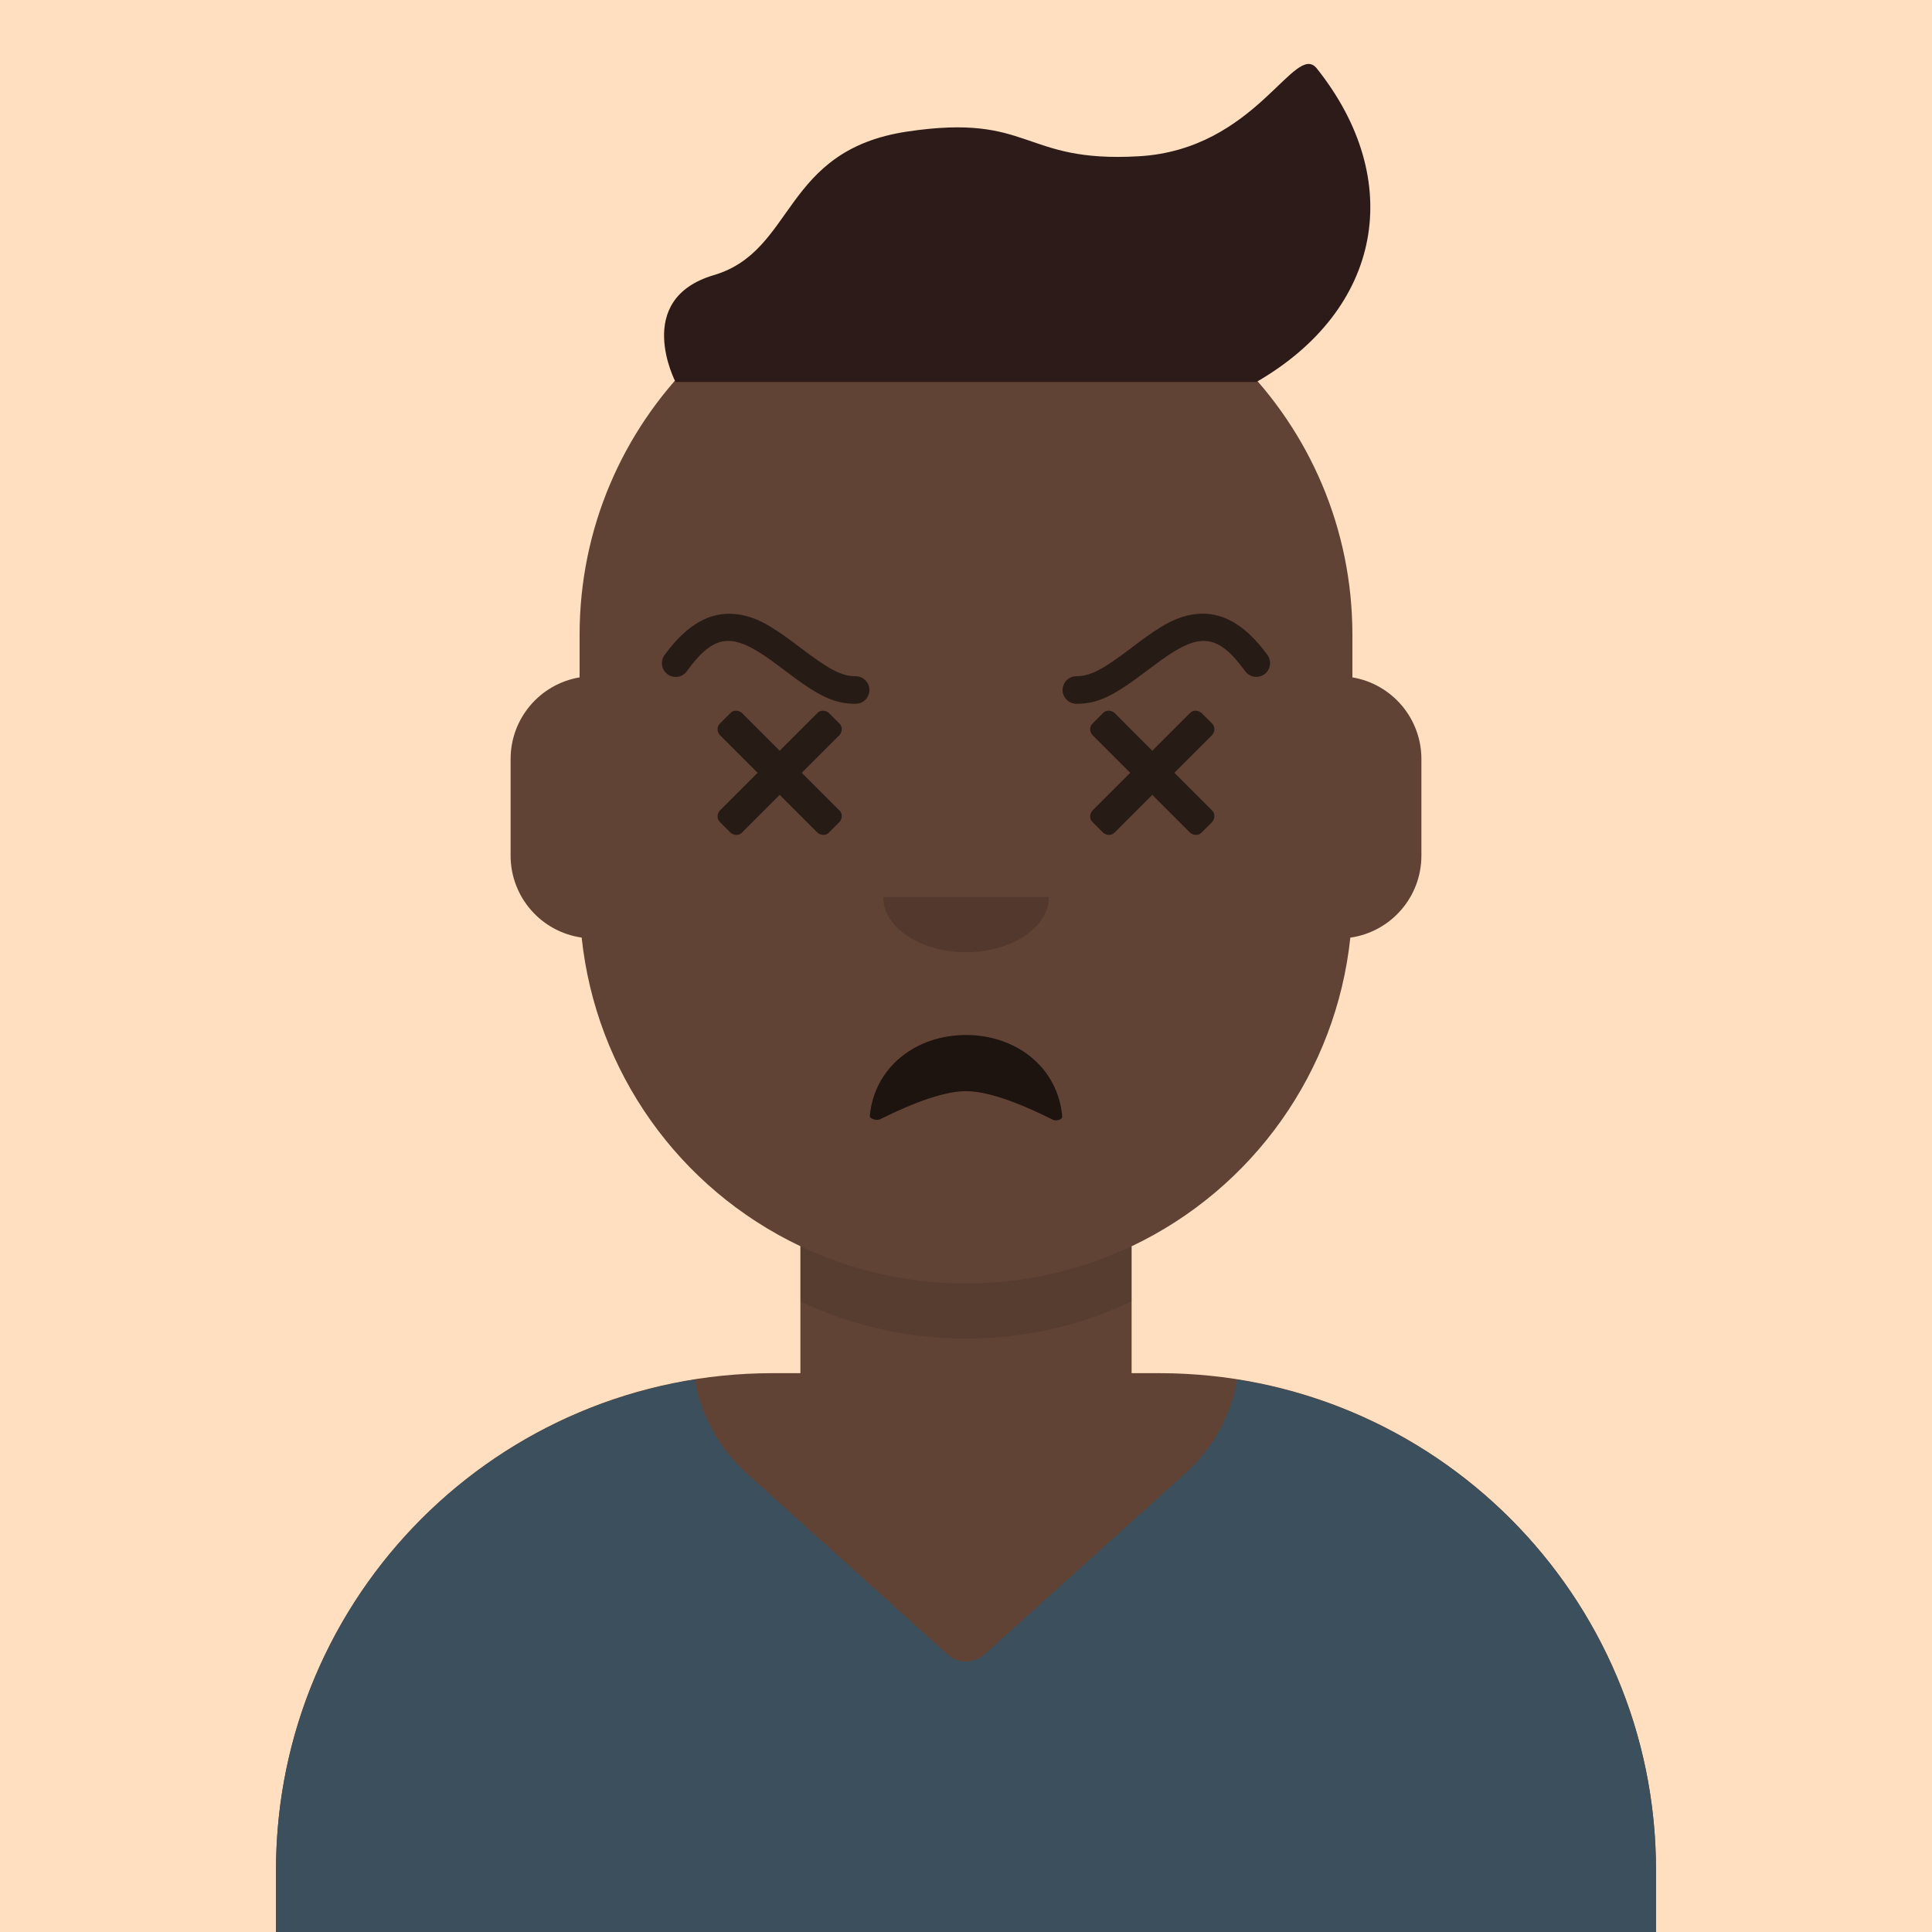
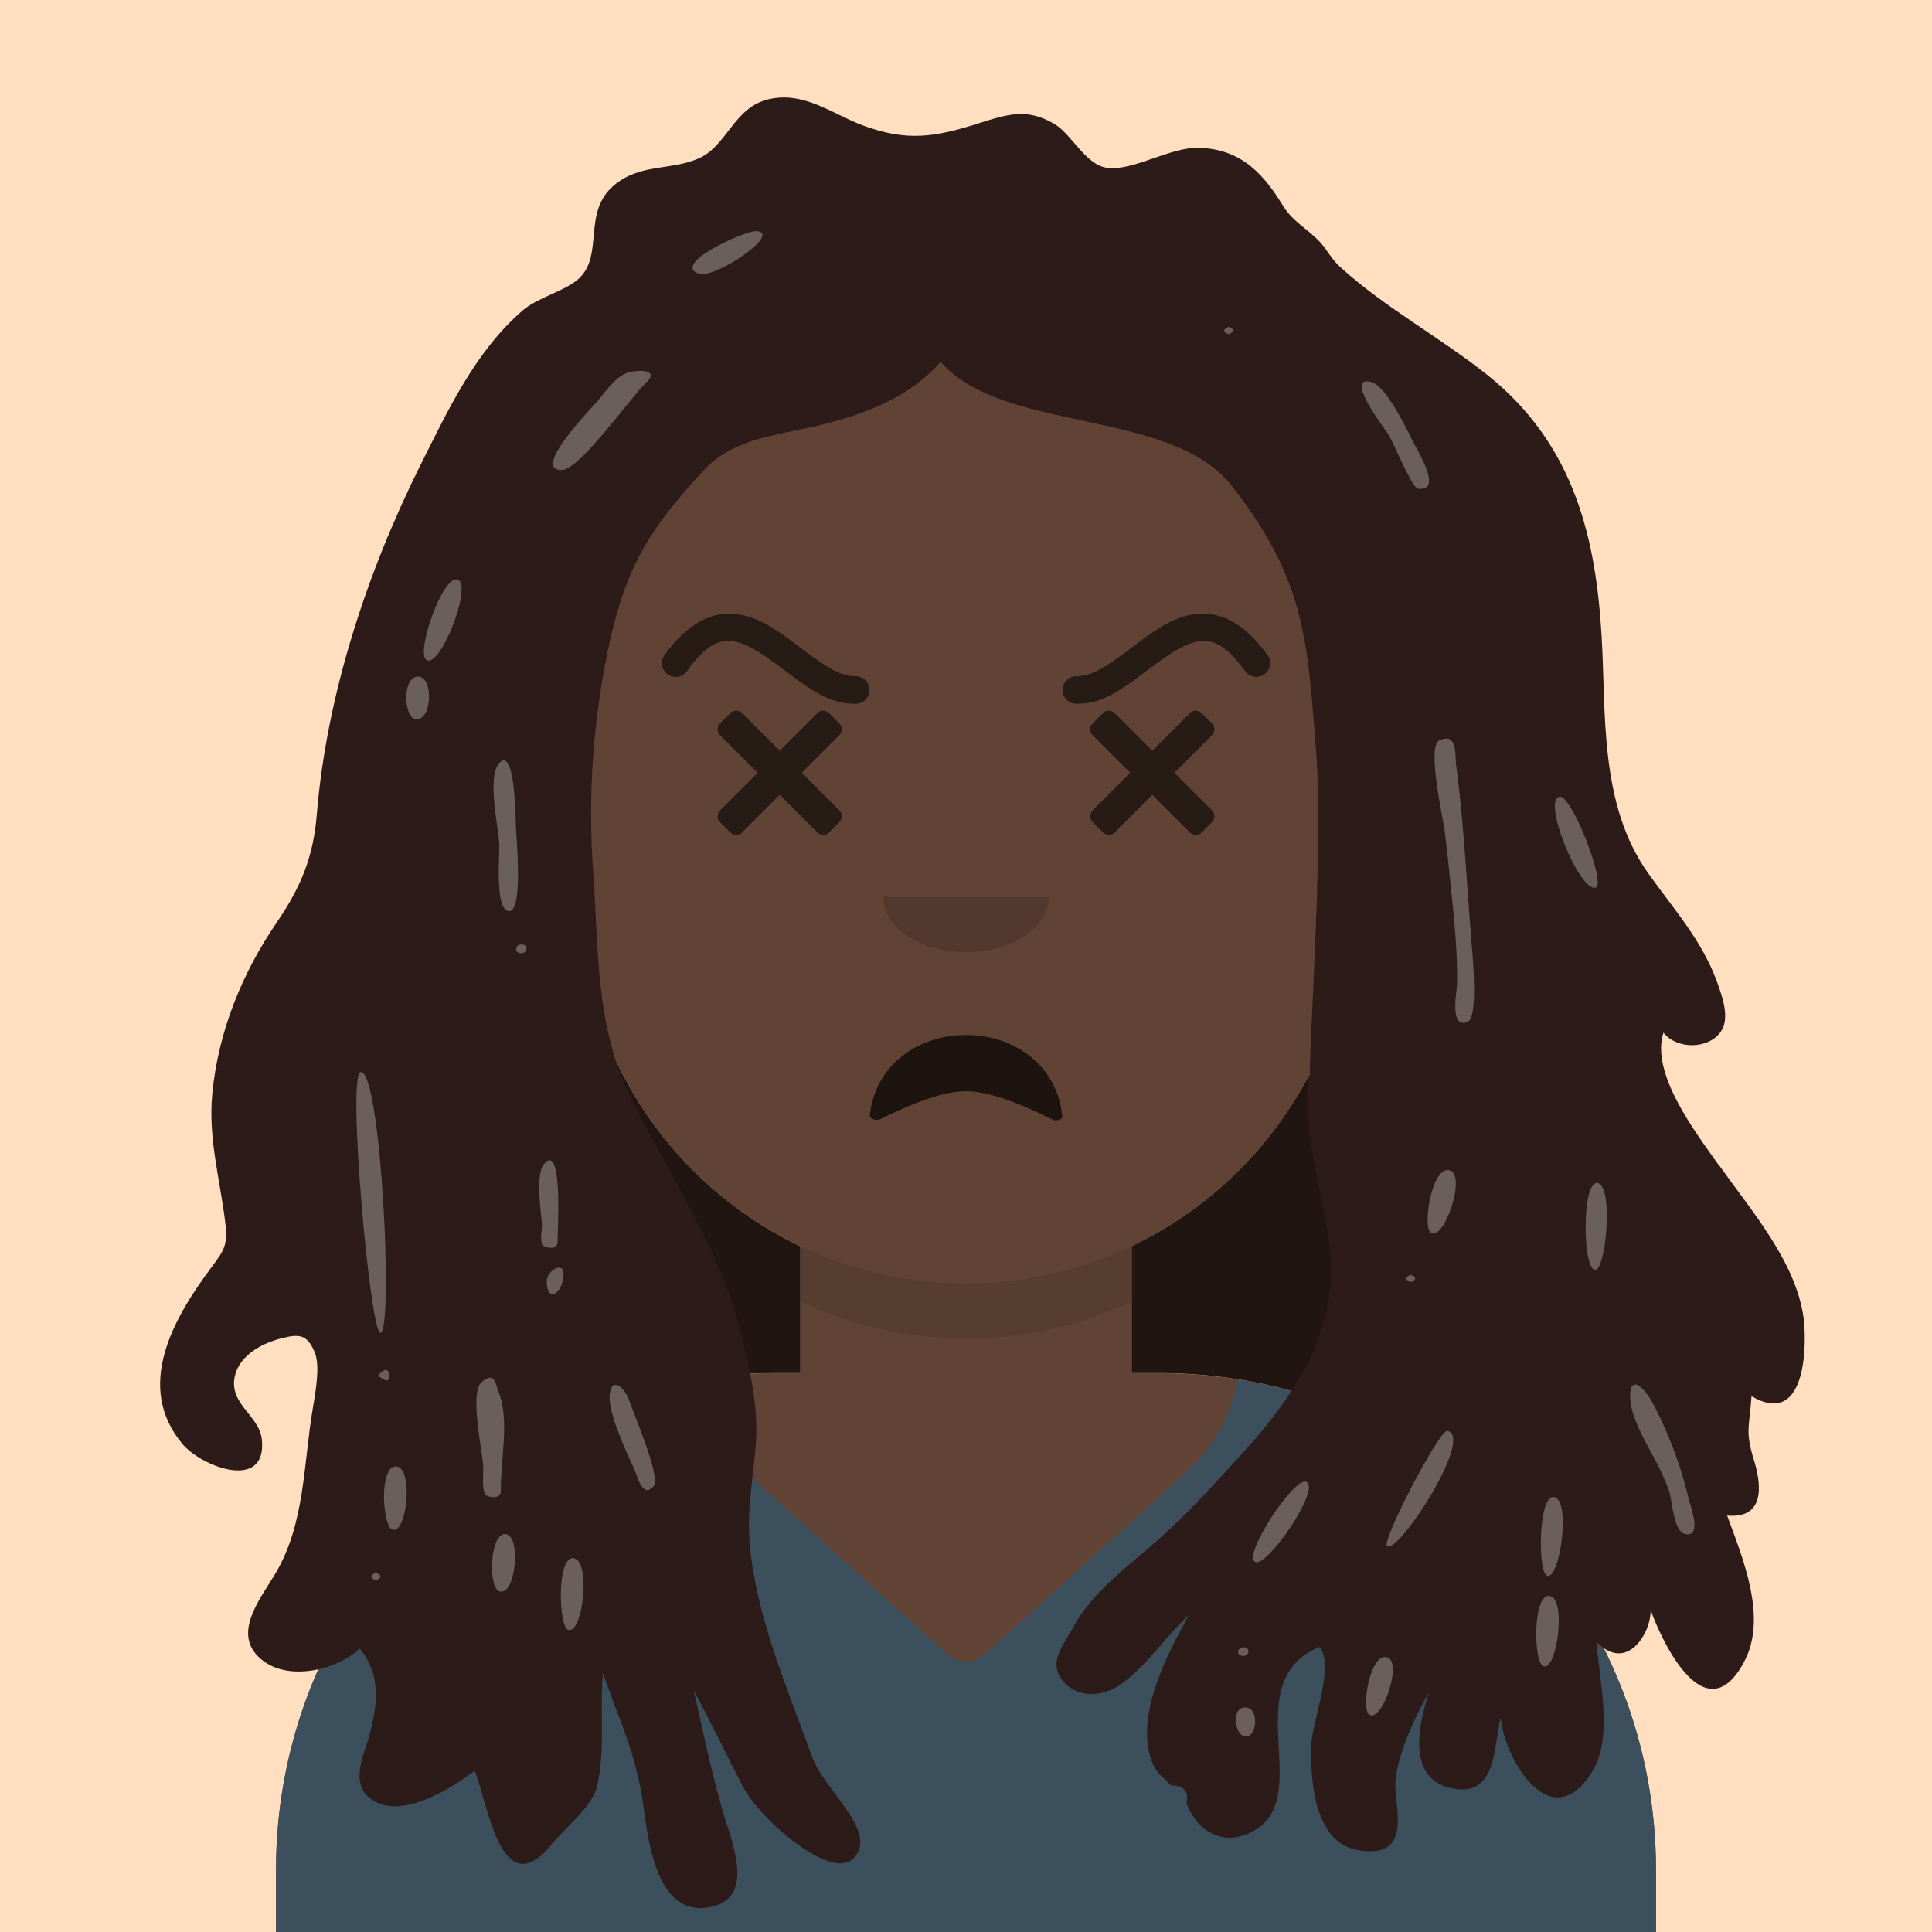
<svg xmlns="http://www.w3.org/2000/svg" viewBox="0 0 280 280" fill="none" shape-rendering="auto">
  <mask id="viewboxMask">
    <rect width="280" height="280" rx="0" ry="0" x="0" y="0" fill="#fff" />
  </mask>
  <g mask="url(#viewboxMask)">
    <rect fill="#ffdfbf" width="280" height="280" x="0" y="0" />
    <g transform="translate(8)">
      <path d="M132 36a56 56 0 0 0-56 56v6.17A12 12 0 0 0 66 110v14a12 12 0 0 0 10.3 11.88 56.04 56.04 0 0 0 31.7 44.73v18.4h-4a72 72 0 0 0-72 72v9h200v-9a72 72 0 0 0-72-72h-4v-18.39a56.04 56.04 0 0 0 31.7-44.73A12 12 0 0 0 198 124v-14a12 12 0 0 0-10-11.83V92a56 56 0 0 0-56-56Z" fill="#614335" />
      <path d="M108 180.61v8a55.79 55.79 0 0 0 24 5.39c8.59 0 16.73-1.93 24-5.39v-8a55.79 55.79 0 0 1-24 5.39 55.79 55.79 0 0 1-24-5.39Z" fill="#000" fill-opacity=".1" />
      <g transform="translate(0 170)">
        <path d="M92.68 29.94A72.02 72.02 0 0 0 32 101.05V110h200v-8.95a72.02 72.02 0 0 0-60.68-71.11 23.87 23.87 0 0 1-7.56 13.6l-29.08 26.23a4 4 0 0 1-5.36 0l-29.08-26.23a23.87 23.87 0 0 1-7.56-13.6Z" fill="#3c4f5c" />
      </g>
      <g transform="translate(78 134)">
        <path fill-rule="evenodd" clip-rule="evenodd" d="M40.06 27.72C40.7 20.7 46.7 16 54 16c7.34 0 13.36 4.75 13.95 11.85.03.38-.87.67-1.32.45-5.54-2.77-9.75-4.16-12.63-4.16-2.84 0-7 1.36-12.45 4.07-.5.25-1.53-.07-1.5-.49Z" fill="#000" fill-opacity=".7" />
      </g>
      <g transform="translate(104 122)">
        <path fill-rule="evenodd" clip-rule="evenodd" d="M16 8c0 4.42 5.37 8 12 8s12-3.58 12-8" fill="#000" fill-opacity=".16" />
      </g>
      <g transform="translate(76 90)">
        <path d="M34.5 30.7 29 25.2l-5.5 5.5c-.4.4-1.1.4-1.6 0l-1.6-1.6c-.4-.4-.4-1.1 0-1.6l5.5-5.5-5.5-5.5c-.4-.5-.4-1.2 0-1.6l1.6-1.6c.4-.4 1.1-.4 1.6 0l5.5 5.5 5.5-5.5c.4-.4 1.1-.4 1.6 0l1.6 1.6c.4.4.4 1.1 0 1.6L32.2 22l5.5 5.5c.4.4.4 1.1 0 1.6l-1.6 1.6c-.4.4-1.1.4-1.6 0ZM88.5 30.7 83 25.2l-5.5 5.5c-.4.4-1.1.4-1.6 0l-1.6-1.6c-.4-.4-.4-1.1 0-1.6l5.5-5.5-5.5-5.5c-.4-.5-.4-1.2 0-1.6l1.6-1.6c.4-.4 1.1-.4 1.6 0l5.5 5.5 5.5-5.5c.4-.4 1.1-.4 1.6 0l1.6 1.6c.4.4.4 1.1 0 1.6L86.2 22l5.5 5.5c.4.4.4 1.1 0 1.6l-1.6 1.6c-.4.4-1.1.4-1.6 0Z" fill="#000" fill-opacity=".6" />
      </g>
      <g transform="translate(76 82)">
        <path d="M15.61 15.18c4.24-5.76 6.88-5.48 13.31-.62l.67.5C34.41 18.73 36.7 20 40 20a2 2 0 1 0 0-4c-2.07 0-3.9-1.02-7.99-4.12l-.68-.52C27.57 8.53 25.37 7.3 22.63 7c-3.68-.4-7.05 1.48-10.24 5.83a2 2 0 1 0 3.22 2.36ZM96.39 15.18c-4.24-5.76-6.88-5.48-13.31-.62l-.67.5C77.58 18.73 75.29 20 72 20a2 2 0 1 1 0-4c2.07 0 3.9-1.02 7.99-4.12l.68-.52c3.76-2.83 5.96-4.07 8.7-4.37 3.68-.4 7.05 1.48 10.24 5.83a2 2 0 1 1-3.22 2.36Z" fill="#000" fill-opacity=".6" />
      </g>
      <g transform="translate(-1)">
-         <path fill-rule="evenodd" clip-rule="evenodd" d="M90.91 55.36h84.18c18.24-10.53 21.67-29.2 8.76-45.43-3.21-4.04-8.76 11.75-25.82 12.72-17.06.98-15.42-6.3-33.57-3.58-18.15 2.73-16.15 17.3-28 20.8-11.84 3.5-5.55 15.5-5.55 15.5Z" fill="#2c1b18" />
+         <path d="M242.13 168.86c4.84 6.8 11.1 14 12.25 22.06.45 3.2.7 16.23-7.54 11.43-.27 4.36-.97 4.98.34 9.2.88 2.86 2.08 8.62-3.87 8.1 2.26 6.17 5.88 14.76 2.48 21.16-5.58 10.51-11.89-2.74-13.57-7.49.1 3.28-3.42 9.2-7.84 4.63.35 5.42 2.52 13.78-.66 18.86-6.16 9.85-12.97-2.62-13.2-7.9-1.11 3.56-.28 12.14-7.6 10.15-6.32-1.71-4.03-10.09-2.8-13.87-2.02 3.56-4.5 8.85-4.88 12.87-.34 3.45 2.94 11.57-5.55 10.05-6.52-1.17-6.76-10.9-6.65-15.18.1-3.48 3.46-11.43 1.18-14.25-12.73 5.34.6 23.3-10.95 27.3-3.84 1.32-7.04-1.18-8.32-4.64.4-1.7-.36-2.56-2.28-2.6-1.21-1.49-2.01-1.44-2.8-3.66-2.31-6.52 2.2-15.19 5.43-21-3.35 3.05-6.05 7.25-9.7 9.91-2.45 1.8-6.08 2.31-8.38-.17-2.51-2.73-.13-5.34 1.22-7.82 3-5.49 7.73-8.68 12.67-13.08 4.33-3.85 8.18-8.18 12.01-12.37 2.57-2.8 5.01-5.8 7.06-8.97A72.1 72.1 0 0 0 161 199h-4v-18.39a56.24 56.24 0 0 0 25.8-24.98c.1-3.28.28-7.11.47-11.2.54-12.09 1.19-26.4.48-35.34l-.2-2.58c-1.12-14.36-1.8-23.03-12-36.06-4.56-5.83-13.18-7.67-21.72-9.5-8.09-1.73-16.1-3.45-20.51-8.51-4.13 4.78-10.14 7.32-16.74 8.99-1.45.37-2.9.67-4.34.96-4.98 1.03-9.7 2-13.08 5.6-7.8 8.32-11.23 13.88-13.62 24.26A116.55 116.55 0 0 0 79 126.83c.13 1.88.22 3.78.32 5.69.35 7.1.71 14.32 2.9 21.1a56.23 56.23 0 0 0 26.78 27V199h-4c-1.1 0-2.2.03-3.28.07.67 3.44 1.09 6.93.81 10.34-.4 5-1.34 9.66-.85 14.7 1.04 10.52 5.41 20.5 9.02 30.52 1.73 4.82 9.36 10.49 6.23 14.46-3.13 3.98-13.81-5.47-16.2-10.05-2.44-4.66-4.65-9.4-7.18-14.03 1.48 6.46 2.77 13.1 4.8 19.41 1.36 4.27 3.43 10.72-2.28 11.94-8.95 1.91-9.3-12.58-10.18-16.9-1.47-7.19-3.1-9.98-5.5-16.97-.49 5.34.34 10.9-.81 16.2-.7 3.19-4.36 5.83-6.56 8.53-7.53 9.28-9.32-6.28-11.23-10.55-3.3 2.4-10.5 7.16-14.9 4.14-3.26-2.23-1.2-6.27-.44-9.03 1.22-4.45 1.94-8.85-1.31-12.87-3.1 3-9.92 4.75-13.88 1.88-5-3.63-.62-8.94 1.63-12.7 4.33-7.26 4.07-15.87 5.44-23.94.46-2.7 1.06-6.26.3-8.12-1.1-2.68-2.3-2.7-4.74-2.1-3.45.87-6.29 2.8-6.87 5.58-.84 4.03 3.57 5.62 3.93 9.12.77 7.55-8.7 4-11.53.62-6.95-8.36-1.26-18.23 4.21-25.56 1.87-2.5 2.4-3.22 2.02-6.48-.77-6.41-2.5-12.18-1.88-18.72.86-8.97 4.3-17.44 9.35-24.82 3.46-5.06 5.29-9.45 5.79-15.57 1.41-17.39 7.32-35.28 15.05-50.74 3.97-7.93 7.96-16.5 14.83-22.4 2.23-1.91 6.24-2.8 8.17-4.65 3.56-3.43.44-9.5 4.95-13.39 3.78-3.25 8.17-2.17 12.28-3.93 4.21-1.81 5.11-7.42 10.21-8.61 5.16-1.2 9.29 2.18 13.66 3.8 6.43 2.38 10.45 1.69 16.76-.3l.08-.03c4.2-1.33 6.95-2.2 10.89.1 2.55 1.5 4.52 5.95 7.65 6.37 3.8.52 9.14-3.04 13.35-2.9 6.45.2 9.59 4.24 12.25 8.55 1.55 2.5 4.4 3.67 6.1 6.15.62.9 1.24 1.8 2.13 2.61 6.31 5.77 14.58 10.25 21.37 15.68 12.66 10.15 15.66 23.88 16.48 37.83.66 11.18-.37 24.31 6.74 34.31 3.71 5.22 7.82 9.73 10.02 15.85.78 2.19 1.85 5.2.51 7.12-1.8 2.58-6.36 2.6-8.31.14-1.9 5.87 4.57 14.35 8.03 19.22Z" fill="#2c1b18" />
+         <path d="M182.5 156.2c-.07 3 0 5.98.38 8.86.33 2.5.84 4.91 1.34 7.31 1.13 5.33 2.23 10.56 1.3 16.27-.75 4.53-2.73 8.87-5.36 12.94A72.09 72.09 0 0 0 161 199h-4v-18.39a56.24 56.24 0 0 0 25.5-24.4ZM101.72 199.07a125 125 0 0 0-1.23-5.48c-2.14-8.82-6.42-16.63-10.77-24.55-1.9-3.46-3.8-6.94-5.56-10.53a37.08 37.08 0 0 1-1.95-4.89 56.23 56.23 0 0 0 26.8 27V199h-4c-1.1 0-2.2.03-3.28.07Z" fill="#000" fill-opacity=".24" />
+         <path d="M102.48 33.5c-1.67 0-12.16 4.75-8.24 6.16 2.4.86 12.5-6.15 8.24-6.15ZM171.05 47.36c-.85.38-.83.73.04 1.07.85-.38.83-.74-.04-1.07ZM195.51 65.6a26.84 26.84 0 0 0-1.37-2.76c-.89-1.27-6.24-8.4-2.47-7.5 2.08.48 4.89 6.17 6.15 8.74.78 1.57 4.28 7.12.72 6.75-.63-.07-1.95-2.92-3.03-5.23ZM204.02 110.75c-.15-1.17.25-4.76-2.46-3.42-1.8.9.67 11.72.82 13.13l.46 3.95v.03c.6 6.07 1.42 12.1 1.33 18.23-.01.76-1.2 6.66 1.55 5.4 1.46-.66.78-8.74.57-11.2-.74-8.72-1.11-17.46-2.27-26.12ZM65.36 122.25c.08 1.58-.7 9.75 1.43 9.8 1.83.04 1.24-8.4 1-11.83-.08-1.08-.08-11.14-2.1-9.91-2.32 1.4-.46 9.52-.34 11.94ZM73.8 180c0-1.43.82-14.45-1.9-11.38-1.37 1.54-.48 7.02-.35 8.88.05.7-.52 2.86.41 3.19.76.26 1.83.32 1.84-.7ZM48.12 193.16c1.93-.05.14-37.83-2.82-37.79-2.08.03 1.36 37.83 2.82 37.8ZM50.35 212.52c-2.4 0-1.95 8.46-.54 9.13 2.14 1.03 3.23-9.13.54-9.13ZM65.59 216.06c.02 1.05-1.18 1.07-1.98.74-.72-.3-.63-2.31-.58-3.49.05-1.1-.15-2.2-.31-3.29-.5-3.38-1.26-8.48.04-9.65 1.98-1.78 2.02.17 2.55 1.5 1.56 3.9.2 10.03.28 14.19ZM203.02 169.59c-2.53-.5-3.85 8.1-2.7 9.01 1.92 1.53 5.35-8.49 2.7-9.01ZM202.75 207.38c-1.13-.22-9.43 15.74-8.75 16.64 1.3 1.72 12.83-15.82 8.75-16.64ZM182.33 214.76c-1.78-.8-9.33 10.75-7.4 11.62 1.75.78 9.56-10.65 7.4-11.62ZM224.43 171.45c-2.16 0-2.06 11.82-.4 12.56 1.7.78 2.94-12.56.4-12.56ZM83.51 54.2c1.26-.65 5.45-.87 3.1 1.29-2 1.84-9.53 12.51-12.12 12.62-4.22.18 2.59-7.24 4.76-9.6 1.33-1.45 2.49-3.41 4.26-4.32ZM59.25 83.98c-2.18-.43-5.83 10.27-4.56 11.56 1.93 1.95 7.01-11.07 4.56-11.56ZM81.4 201.85c.48-2.6 2.38-.2 2.8 1.14.4 1.34 4.62 11.08 3.56 12.36-1.63 1.97-2.34-1.37-2.9-2.57-1.31-2.83-3.92-8.43-3.46-10.93ZM75.99 225.82c-2.3 0-2.03 9.8-.67 10.38 2.12.9 3.48-10.38.67-10.38ZM232.81 203.88a58.4 58.4 0 0 1 4.98 13.57c.14.6 2.06 5.56-.66 4.84-1.56-.41-1.8-4.78-2.2-6.1a32.5 32.5 0 0 0-2.58-5.56c-1.41-2.63-2.85-5.31-3.06-7.64-.33-3.9 1.84-2.42 3.52.89ZM218.09 216.95c-2.13 0-2.24 10.77-.9 11.4 1.86.88 3.62-11.4.9-11.4ZM224.25 128.65c1.58-.4-3.4-13.32-5.18-13.18-2.7.22 2.78 13.8 5.18 13.18ZM197.43 184.75c-.84.38-.83.74.05 1.07.84-.38.83-.74-.05-1.07ZM173.22 239.99c.79 0 1.12-1.23-.06-1.25-.77 0-1.18 1.25.06 1.25ZM74.68 184.63c.03-1.9-2.46-.5-2.45 1.1.03 3.21 2.4 1.75 2.45-1.1ZM68.52 136.88c-.8 0-1.13 1.24.05 1.27.78 0 1.2-1.27-.05-1.27ZM47.78 199.44c-.1 0 1.53-1.99 1.6-.05.07 1.47-1.31.06-1.6.05ZM53.6 98.06c-2.37 0-2.02 5.76-.51 6.13 2.52.61 2.86-6.13.5-6.13ZM66.21 222.33c-2.28 0-2.44 7.8-.86 8.3 2.45.75 3.24-8.3.86-8.3ZM47.46 227.93c-.88.4-.86.76.04 1.1.87-.39.86-.75-.04-1.1ZM217.46 231.28c-2.32 0-2.23 9.56-.8 10.2 1.98.9 3.48-10.2.8-10.2ZM193.95 240.16c-2.41-.48-3.68 7.4-2.55 8.3 1.85 1.45 5.02-7.8 2.55-8.3ZM173.47 247.45c-2 0-1.51 3.58-.36 4.1 2 .93 2.6-4.1.37-4.1Z" fill="#fff" fill-opacity=".3" />
      </g>
      <g transform="translate(49 72)" />
      <g transform="translate(62 42)" />
    </g>
  </g>
</svg>
